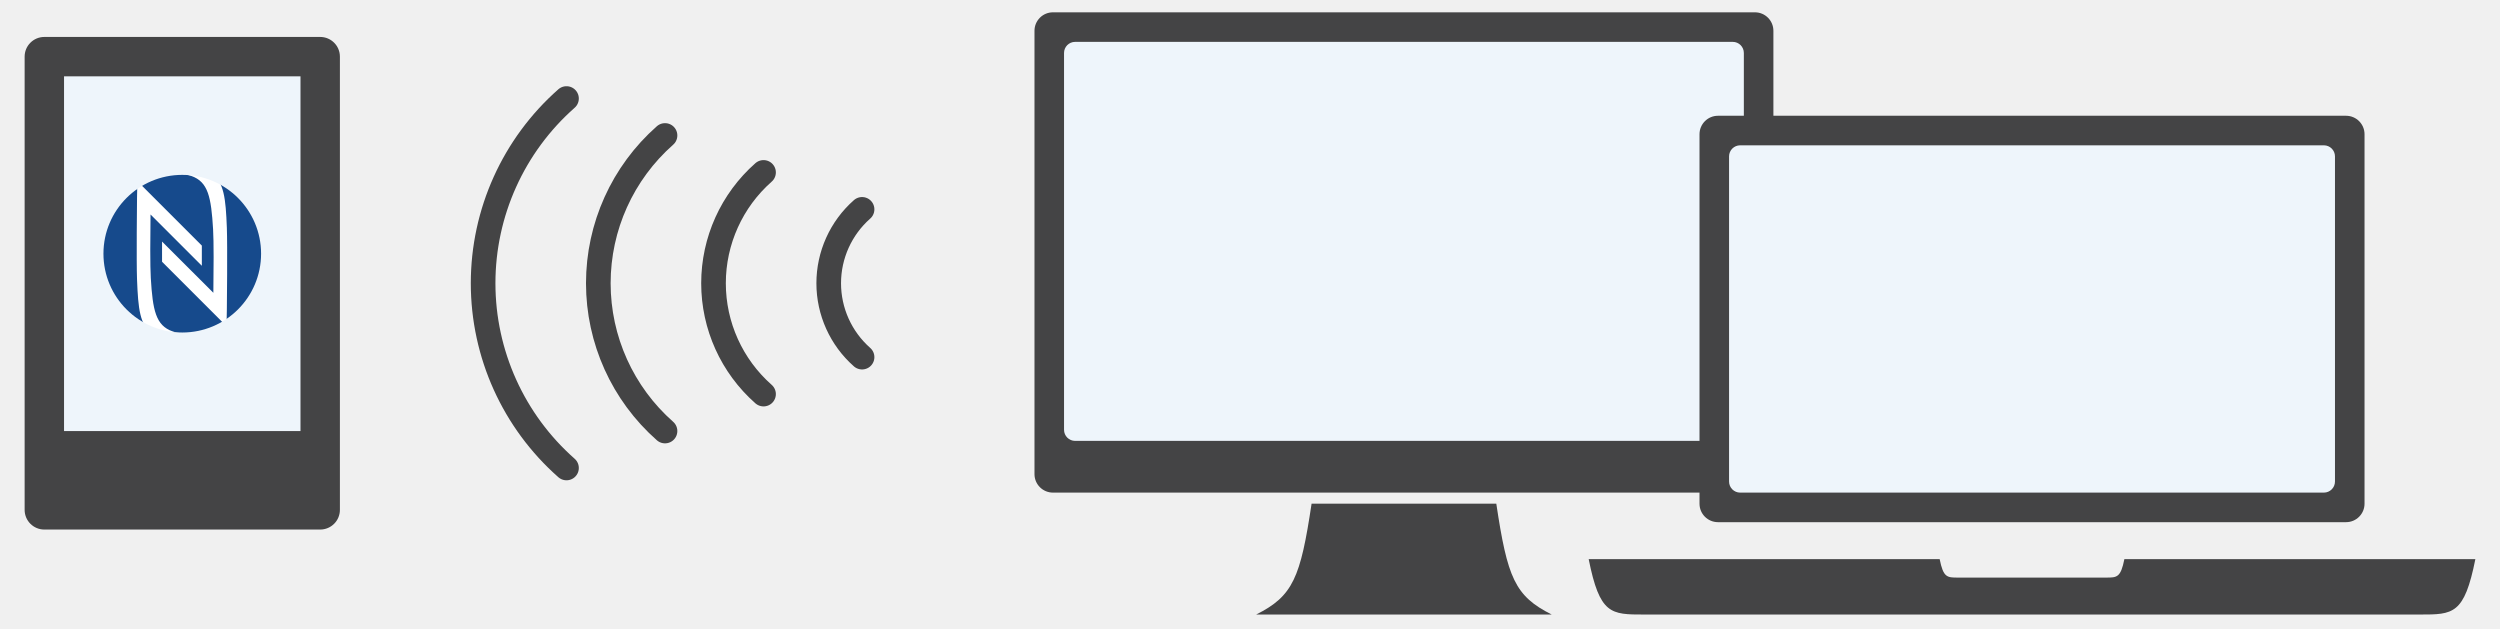
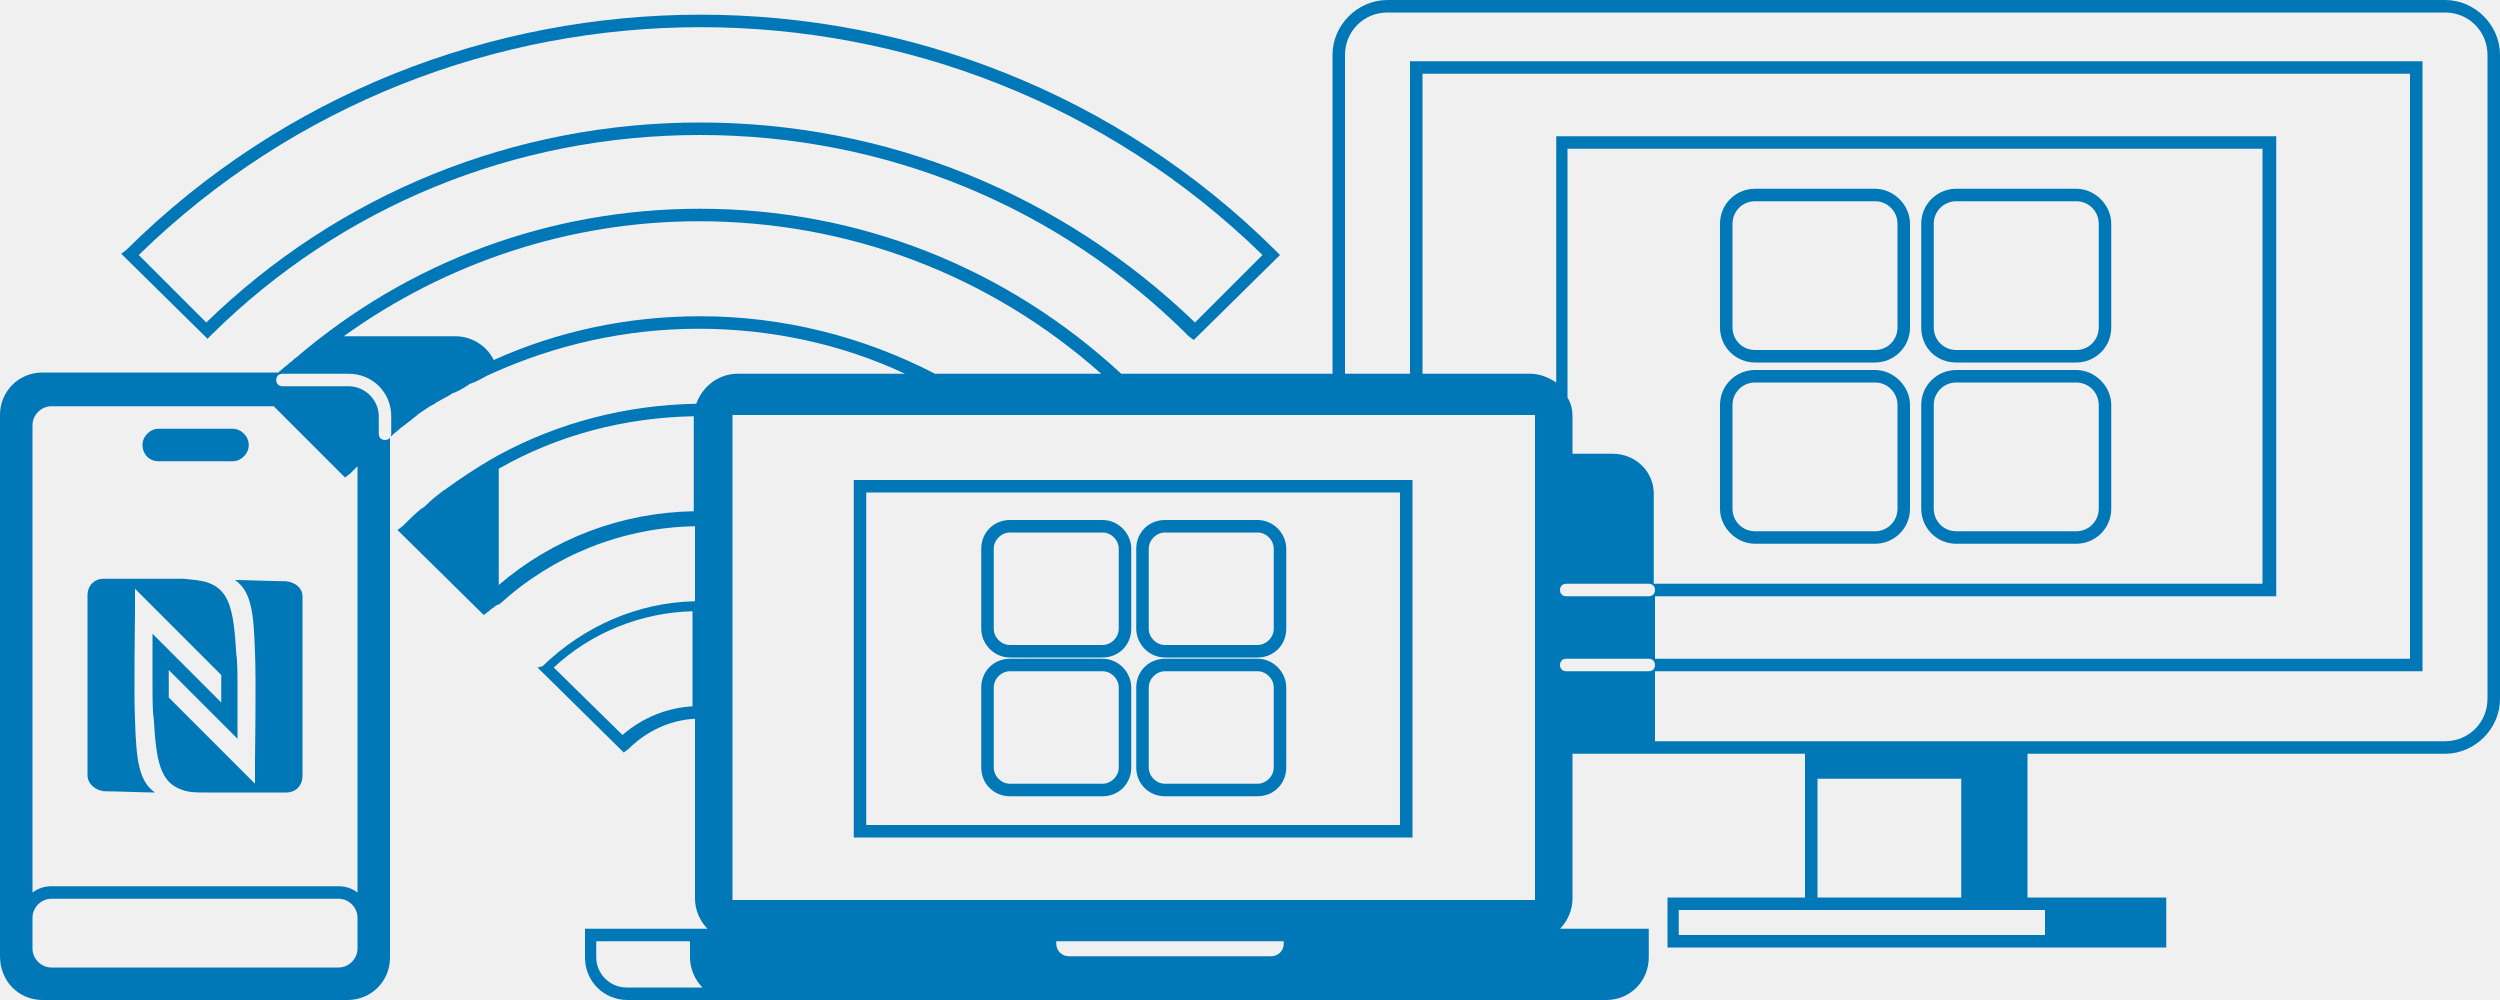
- <svg xmlns="http://www.w3.org/2000/svg" xmlns:xlink="http://www.w3.org/1999/xlink" version="1.1" width="812" height="204" viewBox="6 5 203 51">
-   <defs>
-     <g id="nfc_n_mark">
-       <rect width="46" height="74.5" fill="white" />
-       <path d="m 12,-0.5 c -7.656,0 -19.556,0.035 -21.812,0.156 -3.335,0.181 -5.571,2.599 -5.719,5.719 -0.151,3.091 -0.205,60.62 0,63.75 0.196,3.1 2.565,5.44 5.719,5.625 3.482,0.206 14.758,0.25 18,0.25 -5.786,-3.994 -6.584,-11.521 -7.125,-25.5 -0.323,-8.281 -0.025,-37.301 0,-38.531 l 0.156,-7.906 30.438,30.438 0,9.531 -24.219,-24.219 c -0.062,4.786 -0.125,11.043 -0.125,16.75 0,5.561 0.089,10.598 0.25,13.25 0.909,15.234 2.331,22.39 10.281,25.188 2.431,0.855 4.684,1.045 8.469,1.094 3.12,0.039 24.891,0.015 28.031,-0.156 3.335,-0.176 5.562,-2.604 5.719,-5.719 0.151,-3.086 0.195,-60.46 0,-63.594 -0.205,-3.096 -2.564,-5.435 -5.719,-5.625 -3.481,-0.205 -14.759,-0.375 -18,-0.375 5.785,3.999 6.582,11.494 7.125,25.469 0.323,8.281 0.024,37.301 0,38.531 l -0.156,7.938 -30.438,-30.438 0,-9.531 24.219,24.188 c 0.064,-4.785 0.125,-11.041 0.125,-16.75 0,-5.566 -0.089,-10.594 -0.25,-13.25 -0.907,-15.23 -2.333,-22.359 -10.281,-25.156 -2.431,-0.86 -4.69,-1.076 -8.469,-1.125 l -6.219,0 z" fill="#164a8c" />
-     </g>
-     <g id="nfc_phone">
-       <rect width="320" height="500" rx="20" ry="20" fill="#444445" />
-       <circle cx="160" cy="220" r="80" fill="#164a8c" />
-       <use xlink:href="#nfc_n_mark" x="52" y="65" transform="scale(2.15,2.15)" />
-       <path d="m40 40 h240 v360 h-240 v-360 m40,180 a80,80,0 0 0 160,0 a80,80,0 0 0 -160,0 Z" fill="#eef5fb" />
-     </g>
-     <g id="pc">
-       <rect width="200" height="130" rx="5" ry="5" fill="#444445" />
-       <rect x="8" y="8" width="184" height="108" rx="3" ry="3" fill="#eef5fb" />
-       <path d="m75,133 h50 c3,20 5,25 15,30 h-80 c10,-5 12,-10 15,-30" fill="#444445" />
-     </g>
-     <g id="laptop">
-       <rect x="30" width="180" height="110" rx="5" ry="5" fill="#444445" />
-       <rect x="38" y="8" width="164" height="94" rx="3" ry="3" fill="#eef5fb" />
-       <path d="m0,120 h95 c1,5 2,5 5,5 h40 c3,0 4,0 5,-5 h95 c-3,15 -6,15 -15,15 h-210 c-9,0 -12,0 -15,-15" fill="#444445" />
-     </g>
-   </defs>
-   <use xlink:href="#nfc_phone" x="100" y="100" transform="scale(0.08,0.08)" />
-   <path d="m52,13 a20,20,0 0 0 0,30 m8,-27 a16,16,0 0 0 0,24 m8,-21 a12,12,0 0 0 0,18 m8,-15 a8,8,0 0 0 0,12" stroke="#444445" stroke-width="2" stroke-linecap="round" fill="none" />
-   <use xlink:href="#pc" x="300" y="20" transform="scale(0.3,0.3)" />
-   <use xlink:href="#laptop" x="450" y="48" transform="scale(0.3,0.3)" />
+ <svg xmlns="http://www.w3.org/2000/svg" version="1.2" baseProfile="tiny" id="Layer_1" x="0px" y="0px" viewBox="0 0 200 80" overflow="visible" xml:space="preserve">
+   <g>
+     <path fill="#0077B6" d="M140.4,29h9.6c1.5,0,2.8-1.2,2.8-2.8v-8.3c0-1.5-1.3-2.8-2.8-2.8h-9.6c-1.5,0-2.8,1.2-2.8,2.8v8.3   C137.6,27.8,138.9,29,140.4,29z M138.6,17.9c0-1,0.8-1.8,1.8-1.8h9.6c1,0,1.8,0.8,1.8,1.8v8.3c0,1-0.8,1.8-1.8,1.8h-9.6   c-1,0-1.8-0.8-1.8-1.8V17.9z" />
+     <path fill="#0077B6" d="M156.5,29h9.6c1.5,0,2.8-1.2,2.8-2.8v-8.3c0-1.5-1.3-2.8-2.8-2.8h-9.6c-1.5,0-2.8,1.2-2.8,2.8v8.3   C153.7,27.8,154.9,29,156.5,29z M154.7,17.9c0-1,0.8-1.8,1.8-1.8h9.6c1,0,1.8,0.8,1.8,1.8v8.3c0,1-0.8,1.8-1.8,1.8h-9.6   c-1,0-1.8-0.8-1.8-1.8V17.9z" />
+     <path fill="#0077B6" d="M140.4,43.5h9.6c1.5,0,2.8-1.2,2.8-2.8v-8.3c0-1.5-1.3-2.8-2.8-2.8h-9.6c-1.5,0-2.8,1.2-2.8,2.8v8.3   C137.6,42.2,138.9,43.5,140.4,43.5z M138.6,32.4c0-1,0.8-1.8,1.8-1.8h9.6c1,0,1.8,0.8,1.8,1.8v8.3c0,1-0.8,1.8-1.8,1.8h-9.6   c-1,0-1.8-0.8-1.8-1.8V32.4z" />
+     <path fill="#0077B6" d="M156.5,43.5h9.6c1.5,0,2.8-1.2,2.8-2.8v-8.3c0-1.5-1.3-2.8-2.8-2.8h-9.6c-1.5,0-2.8,1.2-2.8,2.8v8.3   C153.7,42.2,154.9,43.5,156.5,43.5z M154.7,32.4c0-1,0.8-1.8,1.8-1.8h9.6c1,0,1.8,0.8,1.8,1.8v8.3c0,1-0.8,1.8-1.8,1.8h-9.6   c-1,0-1.8-0.8-1.8-1.8V32.4z" />
+     <path fill="#0077B6" d="M16.9,26.8C27.3,16.5,41.2,10.8,56,10.8c14.8,0,28.7,5.7,39.1,16.1l0.4,0.3l6.9-6.8L102,20   C76.7-5.1,35.4-5.1,10.1,20l-0.4,0.3l6.9,6.8L16.9,26.8z M101,20.4l-5.4,5.4C84.9,15.5,70.9,9.8,56,9.8c-14.9,0-28.9,5.7-39.5,16   l-5.4-5.4C36-3.9,76.1-3.9,101,20.4z" />
+     <path fill="#0077B6" d="M113,38.4H68.3V67H113V38.4z M112,66H69.3V39.4H112V66z" />
+     <path fill="#0077B6" d="M93.2,52.6h7.4c1.3,0,2.3-1,2.3-2.3v-6.4c0-1.2-1-2.3-2.3-2.3h-7.4c-1.3,0-2.3,1-2.3,2.3v6.4   C90.9,51.5,91.9,52.6,93.2,52.6z M91.9,43.9c0-0.7,0.6-1.3,1.3-1.3h7.4c0.7,0,1.3,0.6,1.3,1.3v6.4c0,0.7-0.6,1.3-1.3,1.3h-7.4   c-0.7,0-1.3-0.6-1.3-1.3V43.9z" />
+     <path fill="#0077B6" d="M80.8,52.6h7.4c1.3,0,2.3-1,2.3-2.3v-6.4c0-1.2-1-2.3-2.3-2.3h-7.4c-1.3,0-2.3,1-2.3,2.3v6.4   C78.5,51.5,79.5,52.6,80.8,52.6z M79.5,43.9c0-0.7,0.6-1.3,1.3-1.3h7.4c0.7,0,1.3,0.6,1.3,1.3v6.4c0,0.7-0.6,1.3-1.3,1.3h-7.4   c-0.7,0-1.3-0.6-1.3-1.3V43.9z" />
+     <path fill="#0077B6" d="M93.2,63.7h7.4c1.3,0,2.3-1,2.3-2.3V55c0-1.2-1-2.3-2.3-2.3h-7.4c-1.3,0-2.3,1-2.3,2.3v6.4   C90.9,62.7,91.9,63.7,93.2,63.7z M91.9,55c0-0.7,0.6-1.3,1.3-1.3h7.4c0.7,0,1.3,0.6,1.3,1.3v6.4c0,0.7-0.6,1.3-1.3,1.3h-7.4   c-0.7,0-1.3-0.6-1.3-1.3V55z" />
+     <path fill="#0077B6" d="M80.8,63.7h7.4c1.3,0,2.3-1,2.3-2.3V55c0-1.2-1-2.3-2.3-2.3h-7.4c-1.3,0-2.3,1-2.3,2.3v6.4   C78.5,62.7,79.5,63.7,80.8,63.7z M79.5,55c0-0.7,0.6-1.3,1.3-1.3h7.4c0.7,0,1.3,0.6,1.3,1.3v6.4c0,0.7-0.6,1.3-1.3,1.3h-7.4   c-0.7,0-1.3-0.6-1.3-1.3V55z" />
+     <path fill="#0077B6" d="M12.7,36.9h5.9c0.7,0,1.3-0.6,1.3-1.3s-0.6-1.3-1.3-1.3h-5.9c-0.7,0-1.3,0.6-1.3,1.3S11.9,36.9,12.7,36.9z" />
+     <path fill="#0077B6" d="M22.9,46.5c-0.8,0-3.4-0.1-4.1-0.1c1.3,0.9,1.5,2.6,1.6,5.8c0.1,1.9,0,8.4,0,8.7l0,1.8l-6.9-6.9v-2.2   l5.5,5.5c0-1.1,0-2.5,0-3.8c0-1.3,0-2.4-0.1-3c-0.2-3.4-0.5-5.1-2.3-5.7c-0.6-0.2-1.1-0.2-1.9-0.3h-1.4c-1.7,0-4.5,0-5,0   c-0.8,0-1.3,0.6-1.3,1.3c0,0.7,0,13.7,0,14.4c0,0.7,0.6,1.2,1.3,1.3c0.8,0,3.4,0.1,4.1,0.1c-1.3-0.9-1.5-2.6-1.6-5.8   c-0.1-1.9,0-8.4,0-8.7l0-1.8l6.9,6.9v2.2l-5.5-5.5c0,1.1,0,2.5,0,3.8c0,1.3,0,2.4,0.1,3c0.2,3.4,0.5,5.1,2.3,5.7   c0.6,0.2,1.1,0.2,1.9,0.2c0.7,0,5.7,0,6.4,0c0.8,0,1.3-0.6,1.3-1.3c0-0.7,0-13.7,0-14.4C24.2,47.1,23.7,46.6,22.9,46.5z" />
+     <path fill="#0077B6" d="M195.6,0H111c-2.4,0-4.4,2-4.4,4.4v25.5H89.7c-9.2-8.5-21-13.2-33.7-13.2c-12,0-23.3,4.2-32.3,11.9   c-0.2,0.1-0.3,0.3-0.5,0.4c-0.2,0.2-0.5,0.4-0.7,0.6c-0.1,0.1-0.2,0.1-0.2,0.2H3.4c-1.9,0-3.4,1.5-3.4,3.4v43.3   C0,78.5,1.5,80,3.4,80h24.4c1.9,0,3.4-1.5,3.4-3.4V35c0.1-0.1,0.1-0.1,0.2-0.2c0.2-0.2,0.5-0.4,0.7-0.6c0.3-0.2,0.5-0.4,0.8-0.6   c0.2-0.2,0.4-0.3,0.6-0.5c0.3-0.2,0.6-0.4,0.9-0.6c0.2-0.1,0.4-0.2,0.5-0.3c0.4-0.2,0.7-0.4,1.1-0.6c0.1-0.1,0.3-0.2,0.4-0.2   c0.4-0.2,0.8-0.4,1.2-0.7c0.1,0,0.2-0.1,0.3-0.1c0.5-0.2,0.9-0.5,1.4-0.7c5.1-2.3,10.7-3.6,16.6-3.6c5.7,0,11.4,1.2,16.5,3.6H59   c-1.5,0-2.8,1-3.3,2.4c-5.6,0.1-11,1.5-15.8,4.1v0l-0.7,0.4c-1.2,0.7-2.4,1.5-3.5,2.3c-0.1,0.1-0.2,0.1-0.3,0.2   c-0.4,0.3-0.9,0.7-1.3,1.1c-0.1,0.1-0.2,0.2-0.4,0.3c-0.5,0.4-1,0.9-1.5,1.4l-0.4,0.3l6.9,6.8l0.4-0.3c0.1-0.1,0.2-0.2,0.4-0.3   c0.1-0.1,0.2-0.2,0.3-0.2l0.2-0.1v0c4.3-3.9,9.8-6.1,15.6-6.2v6c-4.6,0.1-8.9,2-12.2,5.2L43,53.4l6.9,6.8l0.4-0.3   c1.4-1.4,3.3-2.3,5.3-2.4v14.4c0,0.9,0.4,1.8,1,2.4h-1.3h-8.5v2.3c0,1.9,1.5,3.4,3.4,3.4h8.5h67.6h2.2c1.9,0,3.4-1.5,3.4-3.4v-2.3   h-2.2h-4.9c0.6-0.6,1-1.5,1-2.4V60.3h6.6h12v1v10.5h-11v4h31.3h8.6v-4h-8.6h-2.5V60.3h33.4c2.4,0,4.4-2,4.4-4.4V4.4   C200,2,198,0,195.6,0z M55.5,56.5c-2.1,0.1-4.1,0.9-5.7,2.3l-5.5-5.4c3-2.8,7-4.4,11.1-4.5V56.5z M55.5,33.3v7.6   c-5.8,0.1-11.3,2.2-15.6,5.9v-9.3C44.6,34.8,50,33.4,55.5,33.3C55.5,33.3,55.5,33.3,55.5,33.3z M50.1,79c-1.3,0-2.4-1.1-2.4-2.4   v-1.3h7.5v1.3c0,0.9,0.4,1.8,1,2.4H50.1z M28.6,75.9c0,0.8-0.7,1.5-1.5,1.5h-23c-0.8,0-1.5-0.7-1.5-1.5v-2.5c0-0.8,0.7-1.5,1.5-1.5   h23c0.8,0,1.5,0.7,1.5,1.5V75.9z M28.6,71.4c-0.4-0.3-0.9-0.5-1.5-0.5h-23c-0.6,0-1.1,0.2-1.5,0.5V34c0-0.8,0.7-1.5,1.5-1.5h17.8   l5.7,5.7l0.4-0.3c0.2-0.2,0.4-0.4,0.6-0.6V71.4z M31.3,34.7c0,0.3-0.2,0.5-0.5,0.5s-0.5-0.2-0.5-0.5v-1.4c0-1.3-1.1-2.4-2.4-2.4   h-5.3c-0.3,0-0.5-0.2-0.5-0.5s0.2-0.5,0.5-0.5h5.3c1.9,0,3.4,1.5,3.4,3.4V34.7z M56,25.3c-5.8,0-11.4,1.2-16.5,3.5   c-0.6-1.2-1.8-1.9-3.1-1.9h-8.9c8.2-5.9,18.1-9.2,28.4-9.2c12,0,23.3,4.3,32.2,12.2H74.8C69,26.9,62.6,25.3,56,25.3z M102.7,75.5   c0,0.6-0.5,1-1,1H85.5c-0.6,0-1-0.5-1-1v-0.2h18.2V75.5z M122.8,72H58.6V33.2h64.2V72z M124.5,10.9v19.7c-0.6-0.4-1.3-0.7-2.1-0.7   h-8.6v-24h79v46.8h-60.4v-5h49.7V10.9H124.5z M129,36.3h-3.2v-3c0-0.5-0.1-1-0.4-1.5V11.9h55.6v34.8h-48.7v-7   C132.4,37.8,130.9,36.3,129,36.3z M131.9,46.7c0.3,0,0.5,0.2,0.5,0.5c0,0.3-0.2,0.5-0.5,0.5h-6.6c-0.3,0-0.5-0.2-0.5-0.5   c0-0.3,0.2-0.5,0.5-0.5H131.9z M131.9,53.7h-6.6c-0.3,0-0.5-0.2-0.5-0.5s0.2-0.5,0.5-0.5h6.6c0.3,0,0.5,0.2,0.5,0.5   S132.2,53.7,131.9,53.7z M163.6,72.8v2h-29.3v-2h10h13.4h4.3H163.6z M145.4,71.8v-9.5h11.5v9.5H145.4z M199,55.9   c0,1.9-1.5,3.4-3.4,3.4h-33.4h-17.8h-12v-5.6h61.4V4.9h-81v25h-5.2V4.4c0-1.9,1.5-3.4,3.4-3.4h84.6c1.9,0,3.4,1.5,3.4,3.4V55.9z" />
+   </g>
</svg>
